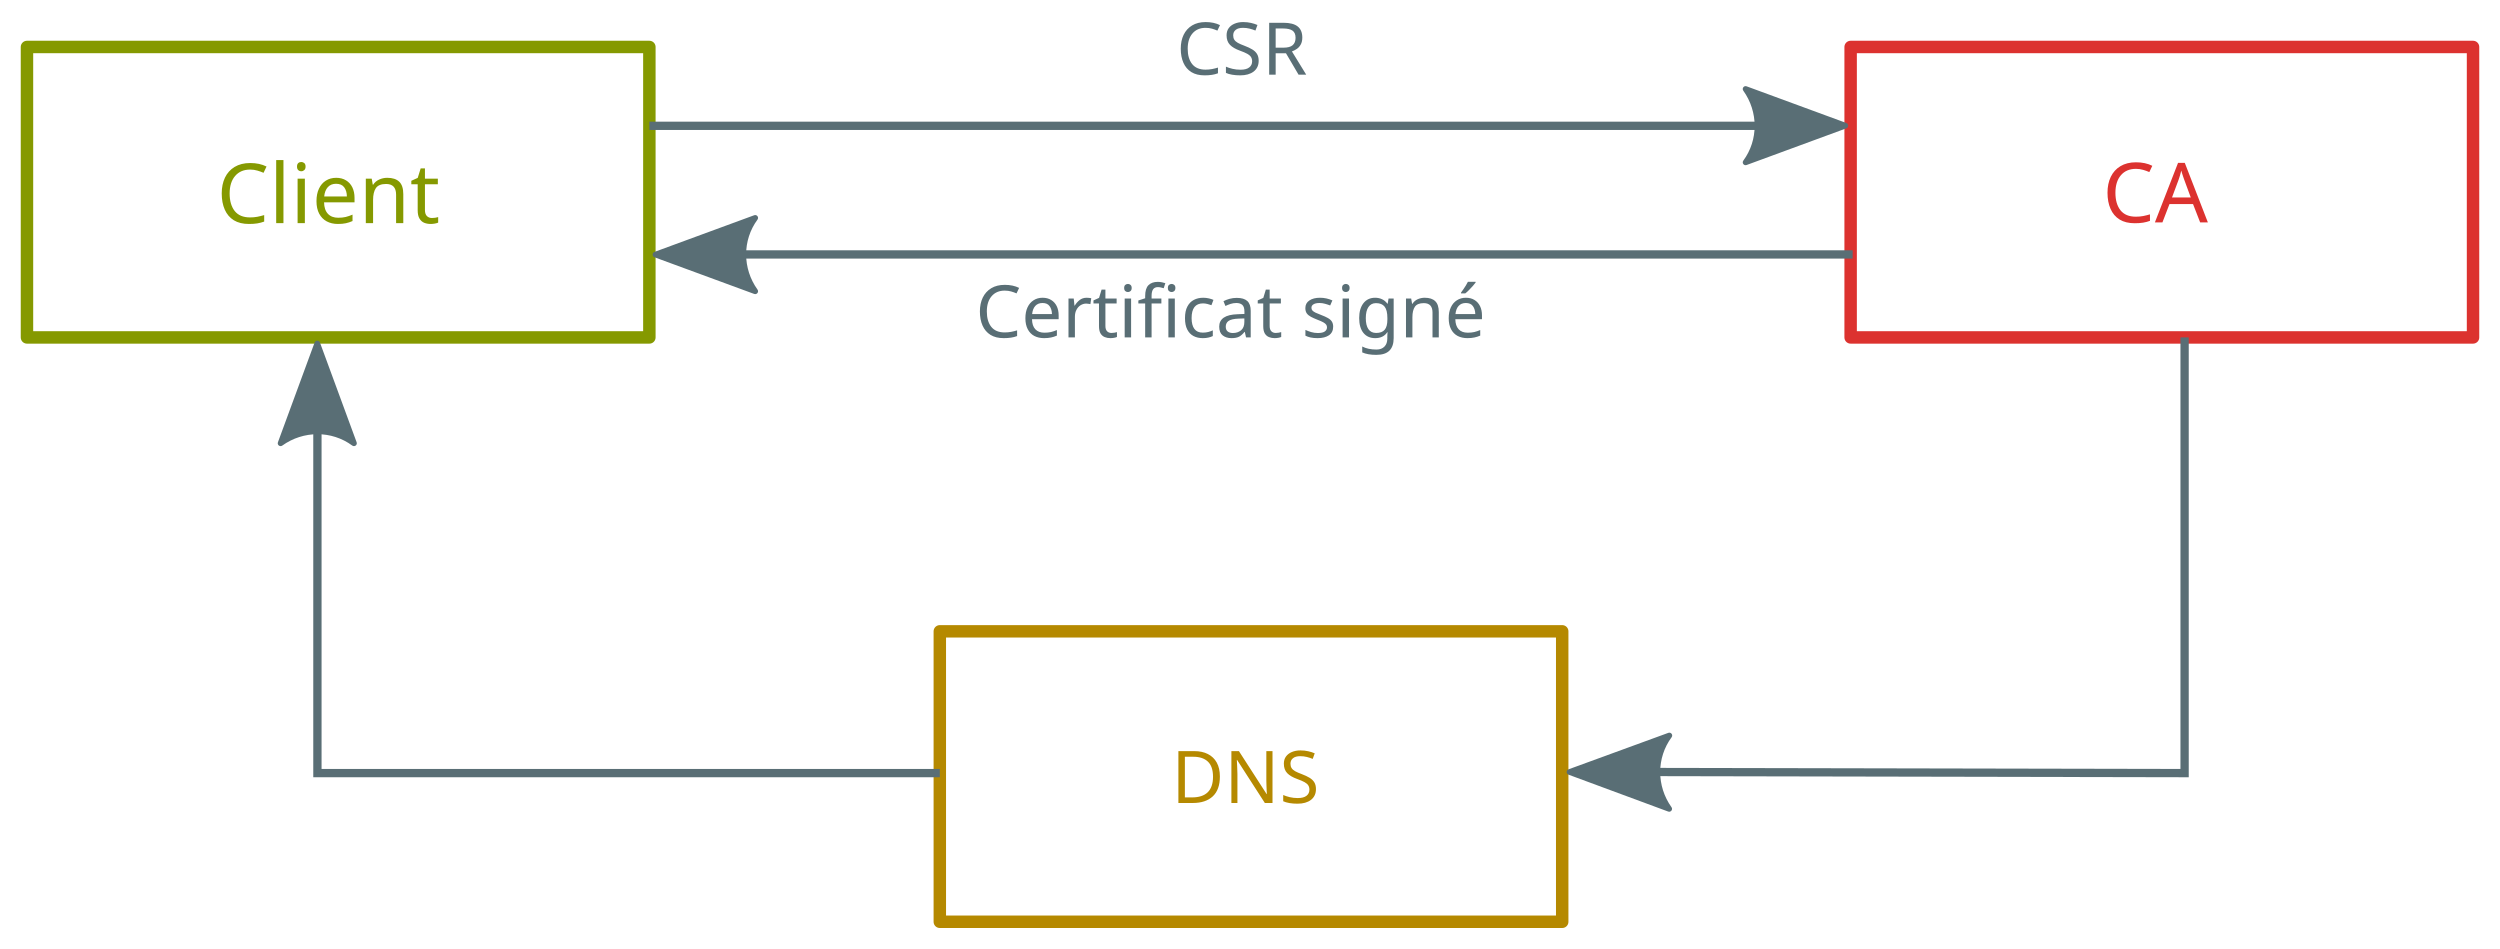
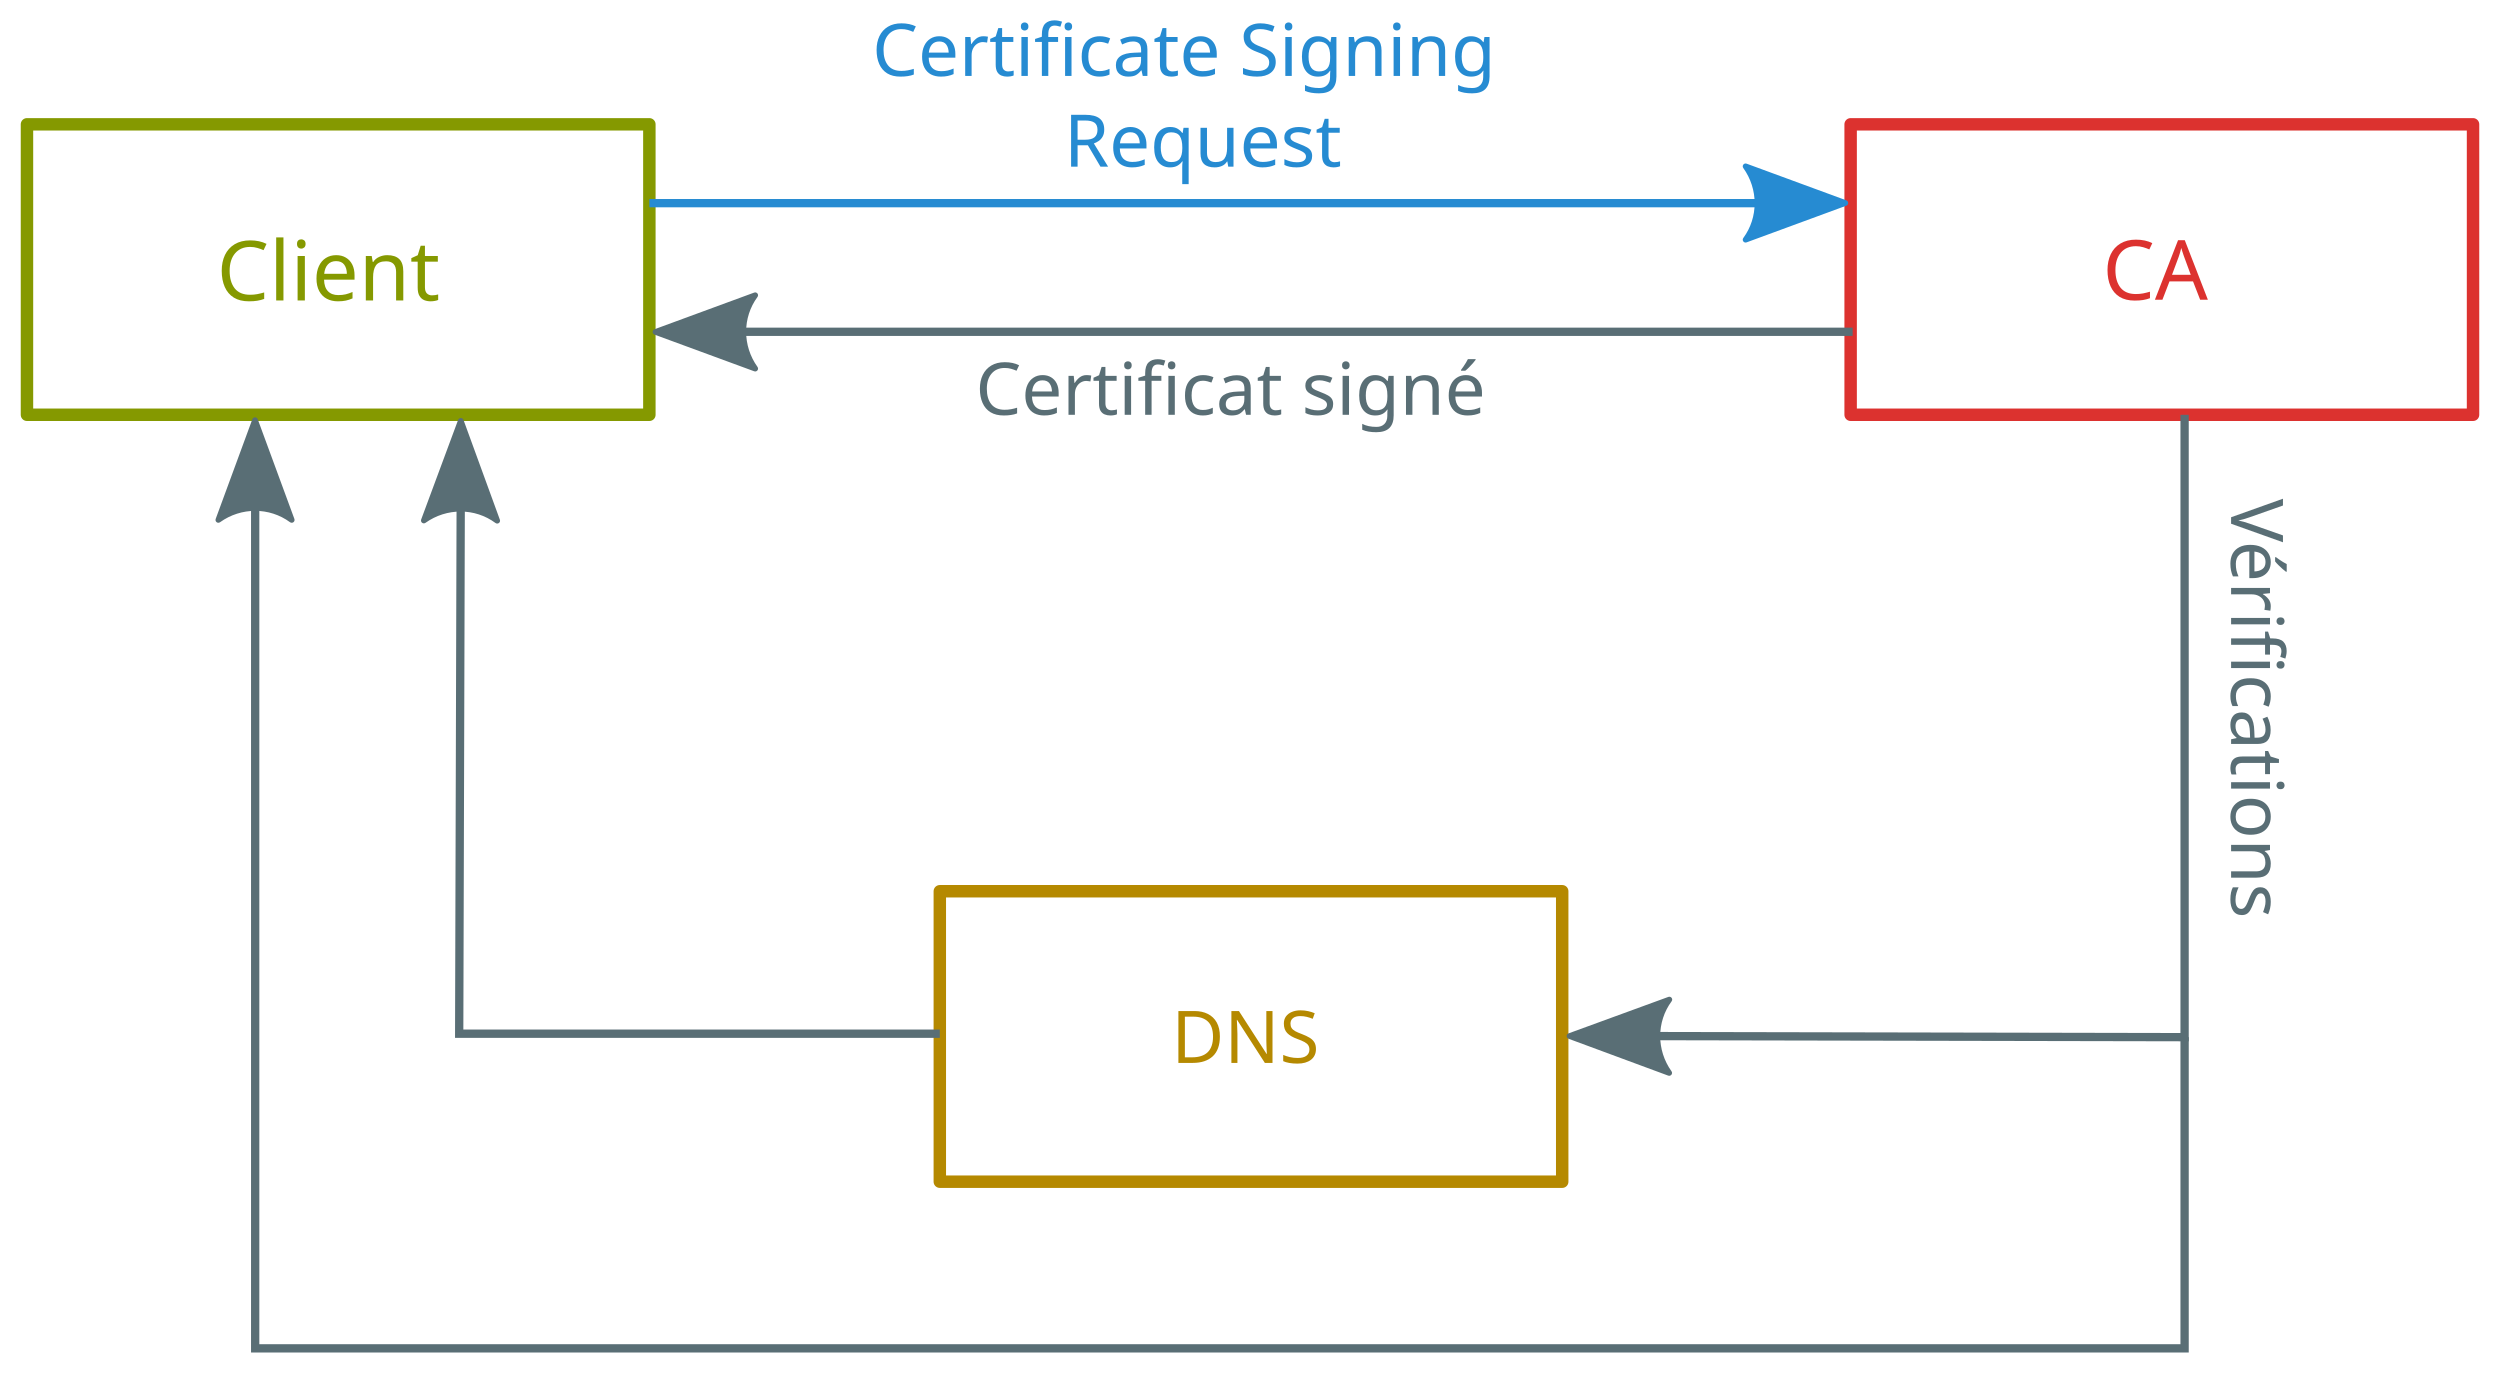
- <svg xmlns="http://www.w3.org/2000/svg" width="602.515" height="228.655" id="svg4305" version="1.1" viewBox="0 0 602.515 228.655">
+ <svg xmlns="http://www.w3.org/2000/svg" width="602.515" height="330.963" id="svg4305" version="1.1" viewBox="0 0 602.515 330.963">
  <defs id="defs4307">
+     <marker style="overflow:visible" id="marker6598" refX="0" refY="0" orient="auto">
+       <path transform="matrix(-1.1,0,0,-1.1,-1.1,0)" d="M 8.719,4.034 -2.207,0.016 8.719,-4.002 c -1.745,2.372 -1.735,5.617 -6e-7,8.035 z" style="fill:#596e75;fill-opacity:1;fill-rule:evenodd;stroke:#596e75;stroke-width:0.625;stroke-linejoin:round;stroke-opacity:1" id="path6600" />
+     </marker>
    <marker orient="auto" refY="0" refX="0" id="marker5626" style="overflow:visible">
      <path id="path5628" style="fill:#596e75;fill-opacity:1;fill-rule:evenodd;stroke:#596e75;stroke-width:0.625;stroke-linejoin:round;stroke-opacity:1" d="M 8.719,4.034 -2.207,0.016 8.719,-4.002 c -1.745,2.372 -1.735,5.617 -6e-7,8.035 z" transform="matrix(-1.1,0,0,-1.1,-1.1,0)" />
    </marker>
    <marker style="overflow:visible" id="marker5532" refX="0" refY="0" orient="auto">
      <path transform="matrix(-1.1,0,0,-1.1,-1.1,0)" d="M 8.719,4.034 -2.207,0.016 8.719,-4.002 c -1.745,2.372 -1.735,5.617 -6e-7,8.035 z" style="fill:#596e75;fill-opacity:1;fill-rule:evenodd;stroke:#596e75;stroke-width:0.625;stroke-linejoin:round;stroke-opacity:1" id="path5534" />
    </marker>
    <marker orient="auto" refY="0" refX="0" id="marker5432" style="overflow:visible">
-       <path id="path5434" style="fill:#596e75;fill-opacity:1;fill-rule:evenodd;stroke:#596e75;stroke-width:0.625;stroke-linejoin:round;stroke-opacity:1" d="M 8.719,4.034 -2.207,0.016 8.719,-4.002 c -1.745,2.372 -1.735,5.617 -6e-7,8.035 z" transform="matrix(-1.1,0,0,-1.1,-1.1,0)" />
+       <path id="path5434" style="fill:#268bd2;fill-opacity:1;fill-rule:evenodd;stroke:#268bd2;stroke-width:0.625;stroke-linejoin:round;stroke-opacity:1" d="M 8.719,4.034 -2.207,0.016 8.719,-4.002 c -1.745,2.372 -1.735,5.617 -6e-7,8.035 z" transform="matrix(-1.1,0,0,-1.1,-1.1,0)" />
    </marker>
    <marker orient="auto" refY="0" refX="0" id="marker6150" style="overflow:visible">
      <path id="path6152" style="fill:#596e75;fill-opacity:1;fill-rule:evenodd;stroke:#596e75;stroke-width:0.625;stroke-linejoin:round;stroke-opacity:1" d="M 8.719,4.034 -2.207,0.016 8.719,-4.002 c -1.745,2.372 -1.735,5.617 -6e-7,8.035 z" transform="matrix(1.1,0,0,1.1,1.1,0)" />
    </marker>
    <marker orient="auto" refY="0" refX="0" id="marker6250" style="overflow:visible">
      <path id="path6252" style="fill:#596e75;fill-opacity:1;fill-rule:evenodd;stroke:#596e75;stroke-width:0.625;stroke-linejoin:round;stroke-opacity:1" d="M 8.719,4.034 -2.207,0.016 8.719,-4.002 c -1.745,2.372 -1.735,5.617 -6e-7,8.035 z" transform="matrix(-1.1,0,0,-1.1,-1.1,0)" />
    </marker>
  </defs>
-   <g id="layer1" style="display:inline" transform="translate(-73.5,-68.67838)">
+   <g id="layer1" style="display:inline" transform="translate(-73.5,-50.03743)">
    <rect style="opacity:1;fill:none;fill-opacity:1;fill-rule:evenodd;stroke:#859900;stroke-width:3;stroke-linecap:round;stroke-linejoin:round;stroke-miterlimit:4;stroke-dasharray:none;stroke-dashoffset:0;stroke-opacity:1" id="rect4855" width="150" height="70" x="80" y="80" />
    <rect style="opacity:1;fill:none;fill-opacity:1;fill-rule:evenodd;stroke:#dc322f;stroke-width:3;stroke-linecap:round;stroke-linejoin:round;stroke-miterlimit:4;stroke-dasharray:none;stroke-dashoffset:0;stroke-opacity:1" id="rect4855-1" width="150" height="70" x="519.515" y="80" />
-     <rect style="opacity:1;fill:none;fill-opacity:1;fill-rule:evenodd;stroke:#b58900;stroke-width:3;stroke-linecap:round;stroke-linejoin:round;stroke-miterlimit:4;stroke-dasharray:none;stroke-dashoffset:0;stroke-opacity:1" id="rect4855-9" width="150" height="70" x="300" y="220.833" />
+     <rect style="opacity:1;fill:none;fill-opacity:1;fill-rule:evenodd;stroke:#b58900;stroke-width:3;stroke-linecap:round;stroke-linejoin:round;stroke-miterlimit:4;stroke-dasharray:none;stroke-dashoffset:0;stroke-opacity:1" id="rect4855-9" width="150" height="70" x="300" y="264.833" />
    <text xml:space="preserve" style="font-style:normal;font-variant:normal;font-weight:normal;font-stretch:normal;font-size:20px;line-height:125%;font-family:Sans;-inkscape-font-specification:'Sans, Normal';text-align:start;letter-spacing:0px;word-spacing:0px;writing-mode:lr-tb;text-anchor:start;fill:#859900;fill-opacity:1;stroke:none;stroke-width:1px;stroke-linecap:butt;stroke-linejoin:miter;stroke-opacity:1" x="125.718" y="122.456" id="text4642">
      <tspan id="tspan4644" x="125.718" y="122.456">Client</tspan>
    </text>
    <text xml:space="preserve" style="font-style:normal;font-variant:normal;font-weight:normal;font-stretch:normal;font-size:20px;line-height:125%;font-family:Sans;-inkscape-font-specification:'Sans, Normal';text-align:start;letter-spacing:0px;word-spacing:0px;writing-mode:lr-tb;text-anchor:start;display:inline;opacity:1;fill:#dc322f;fill-opacity:1;stroke:none;stroke-width:1px;stroke-linecap:butt;stroke-linejoin:miter;stroke-opacity:1" x="580.204" y="122.28" id="text4571">
      <tspan id="tspan4573" x="580.204" y="122.28">CA</tspan>
    </text>
-     <text xml:space="preserve" style="font-style:normal;font-variant:normal;font-weight:normal;font-stretch:normal;font-size:17.5px;line-height:125%;font-family:Sans;-inkscape-font-specification:'Sans, Normal';text-align:start;letter-spacing:0px;word-spacing:0px;writing-mode:lr-tb;text-anchor:start;fill:#b58900;fill-opacity:1;stroke:none;stroke-width:1px;stroke-linecap:butt;stroke-linejoin:miter;stroke-opacity:1" x="355.795" y="262.204" id="text5395">
-       <tspan id="tspan5397" x="355.795" y="262.204">DNS</tspan>
+     <text xml:space="preserve" style="font-style:normal;font-variant:normal;font-weight:normal;font-stretch:normal;font-size:17.5px;line-height:125%;font-family:Sans;-inkscape-font-specification:'Sans, Normal';text-align:start;letter-spacing:0px;word-spacing:0px;writing-mode:lr-tb;text-anchor:start;fill:#b58900;fill-opacity:1;stroke:none;stroke-width:1px;stroke-linecap:butt;stroke-linejoin:miter;stroke-opacity:1" x="355.795" y="306.204" id="text5395">
+       <tspan id="tspan5397" x="355.795" y="306.204">DNS</tspan>
    </text>
  </g>
-   <g id="layer2" style="display:inline" transform="translate(-73.5,-68.67838)">
-     <path style="fill:none;fill-rule:evenodd;stroke:#596e75;stroke-width:2;stroke-linecap:butt;stroke-linejoin:miter;stroke-miterlimit:4;stroke-dasharray:none;stroke-opacity:1;marker-end:url(#marker5432)" d="m 230,99 5,0 280.581,0" id="path5399" />
-     <text xml:space="preserve" style="font-style:normal;font-variant:normal;font-weight:normal;font-stretch:normal;font-size:17.5px;line-height:125%;font-family:Sans;-inkscape-font-specification:'Sans, Normal';text-align:start;letter-spacing:0px;word-spacing:0px;writing-mode:lr-tb;text-anchor:start;fill:#596e75;fill-opacity:1;stroke:none;stroke-width:1px;stroke-linecap:butt;stroke-linejoin:miter;stroke-opacity:1" x="357.009" y="86.667" id="text6909">
-       <tspan id="tspan6911" x="357.009" y="86.667">CSR</tspan>
+   <g id="layer2" style="display:inline" transform="translate(-73.5,-50.03743)">
+     <path style="fill:none;fill-rule:evenodd;stroke:#268bd2;stroke-width:2;stroke-linecap:butt;stroke-linejoin:miter;stroke-miterlimit:4;stroke-dasharray:none;stroke-opacity:1;marker-end:url(#marker5432)" d="m 230,99 5,0 280.581,0" id="path5399" />
+     <text xml:space="preserve" style="font-style:normal;font-variant:normal;font-weight:normal;font-stretch:normal;font-size:17.5px;line-height:125%;font-family:Sans;-inkscape-font-specification:'Sans, Normal';text-align:center;letter-spacing:0px;word-spacing:0px;writing-mode:lr-tb;text-anchor:middle;display:inline;fill:#268bd2;fill-opacity:1;stroke:none;stroke-width:1px;stroke-linecap:butt;stroke-linejoin:miter;stroke-opacity:1" x="374.765" y="68.333" id="text6909-3">
+       <tspan id="tspan6911-6" x="374.765" y="68.333">Certificate Signing</tspan>
+       <tspan x="374.765" y="90.208" id="tspan4212">Request</tspan>
    </text>
  </g>
-   <g id="layer3" style="display:inline" transform="translate(-73.5,-68.67838)">
-     <path style="fill:none;fill-rule:evenodd;stroke:#596e75;stroke-width:2;stroke-linecap:butt;stroke-linejoin:miter;stroke-miterlimit:4;stroke-dasharray:none;stroke-opacity:1;marker-end:url(#marker5532)" d="m 600,150 0,105 -145.581,-0.295" id="path5401" />
-     <path style="fill:none;fill-rule:evenodd;stroke:#596e75;stroke-width:2;stroke-linecap:butt;stroke-linejoin:miter;stroke-miterlimit:4;stroke-dasharray:none;stroke-opacity:1;marker-end:url(#marker5626)" d="m 300,255 -150,0 0,-100.875" id="path5403" />
+   <g id="layer3" style="display:inline" transform="translate(-73.5,-50.03743)">
+     <path style="fill:none;fill-rule:evenodd;stroke:#596e75;stroke-width:2;stroke-linecap:butt;stroke-linejoin:miter;stroke-miterlimit:4;stroke-dasharray:none;stroke-opacity:1;marker-end:url(#marker5532)" d="m 600,150 0,150 -145.581,-0.295" id="path5401" />
+     <path style="fill:none;fill-rule:evenodd;stroke:#596e75;stroke-width:2;stroke-linecap:butt;stroke-linejoin:miter;stroke-miterlimit:4;stroke-dasharray:none;stroke-opacity:1;marker-end:url(#marker5626)" d="m 300,299.167 -115.833,0 0.417,-145.042" id="path5403" />
+     <text xml:space="preserve" style="font-style:normal;font-variant:normal;font-weight:normal;font-stretch:normal;font-size:17.5px;line-height:125%;font-family:Sans;-inkscape-font-specification:'Sans, Normal';text-align:start;letter-spacing:0px;word-spacing:0px;writing-mode:lr-tb;text-anchor:start;display:inline;fill:#596e75;fill-opacity:1;stroke:none;stroke-width:1px;stroke-linecap:butt;stroke-linejoin:miter;stroke-opacity:1" x="170.229" y="-611.208" id="text6913-9" transform="matrix(0,1,-1,0,0,0)">
+       <tspan x="170.229" y="-611.208" id="tspan10018">Vérifications</tspan>
+     </text>
  </g>
-   <g id="layer4" style="display:inline" transform="translate(-73.5,-68.67838)">
+   <g id="layer5" style="display:inline" transform="translate(0,18.64095)">
+     <path transform="translate(-73.5,-68.67838)" style="display:inline;fill:none;fill-rule:evenodd;stroke:#596e75;stroke-width:2;stroke-linecap:butt;stroke-linejoin:miter;stroke-miterlimit:4;stroke-dasharray:none;stroke-opacity:1;marker-end:url(#marker6598)" d="m 600,300 0,75 -465,0 0,-221.042" id="path6590" />
+   </g>
+   <g id="layer4" style="display:inline" transform="translate(-73.5,-50.03743)">
    <path style="fill:none;fill-rule:evenodd;stroke:#596e75;stroke-width:2;stroke-linecap:butt;stroke-linejoin:miter;stroke-miterlimit:4;stroke-dasharray:none;stroke-opacity:1;marker-start:url(#marker6150)" d="M 234.125,130 235,130 520,130" id="path5399-5" />
    <text xml:space="preserve" style="font-style:normal;font-variant:normal;font-weight:normal;font-stretch:normal;font-size:17.5px;line-height:125%;font-family:Sans;-inkscape-font-specification:'Sans, Normal';text-align:start;letter-spacing:0px;word-spacing:0px;writing-mode:lr-tb;text-anchor:start;fill:#596e75;fill-opacity:1;stroke:none;stroke-width:1px;stroke-linecap:butt;stroke-linejoin:miter;stroke-opacity:1" x="308.597" y="150" id="text6913">
      <tspan id="tspan6915" x="308.597" y="150">Certificat signé</tspan>
    </text>
  </g>
</svg>
